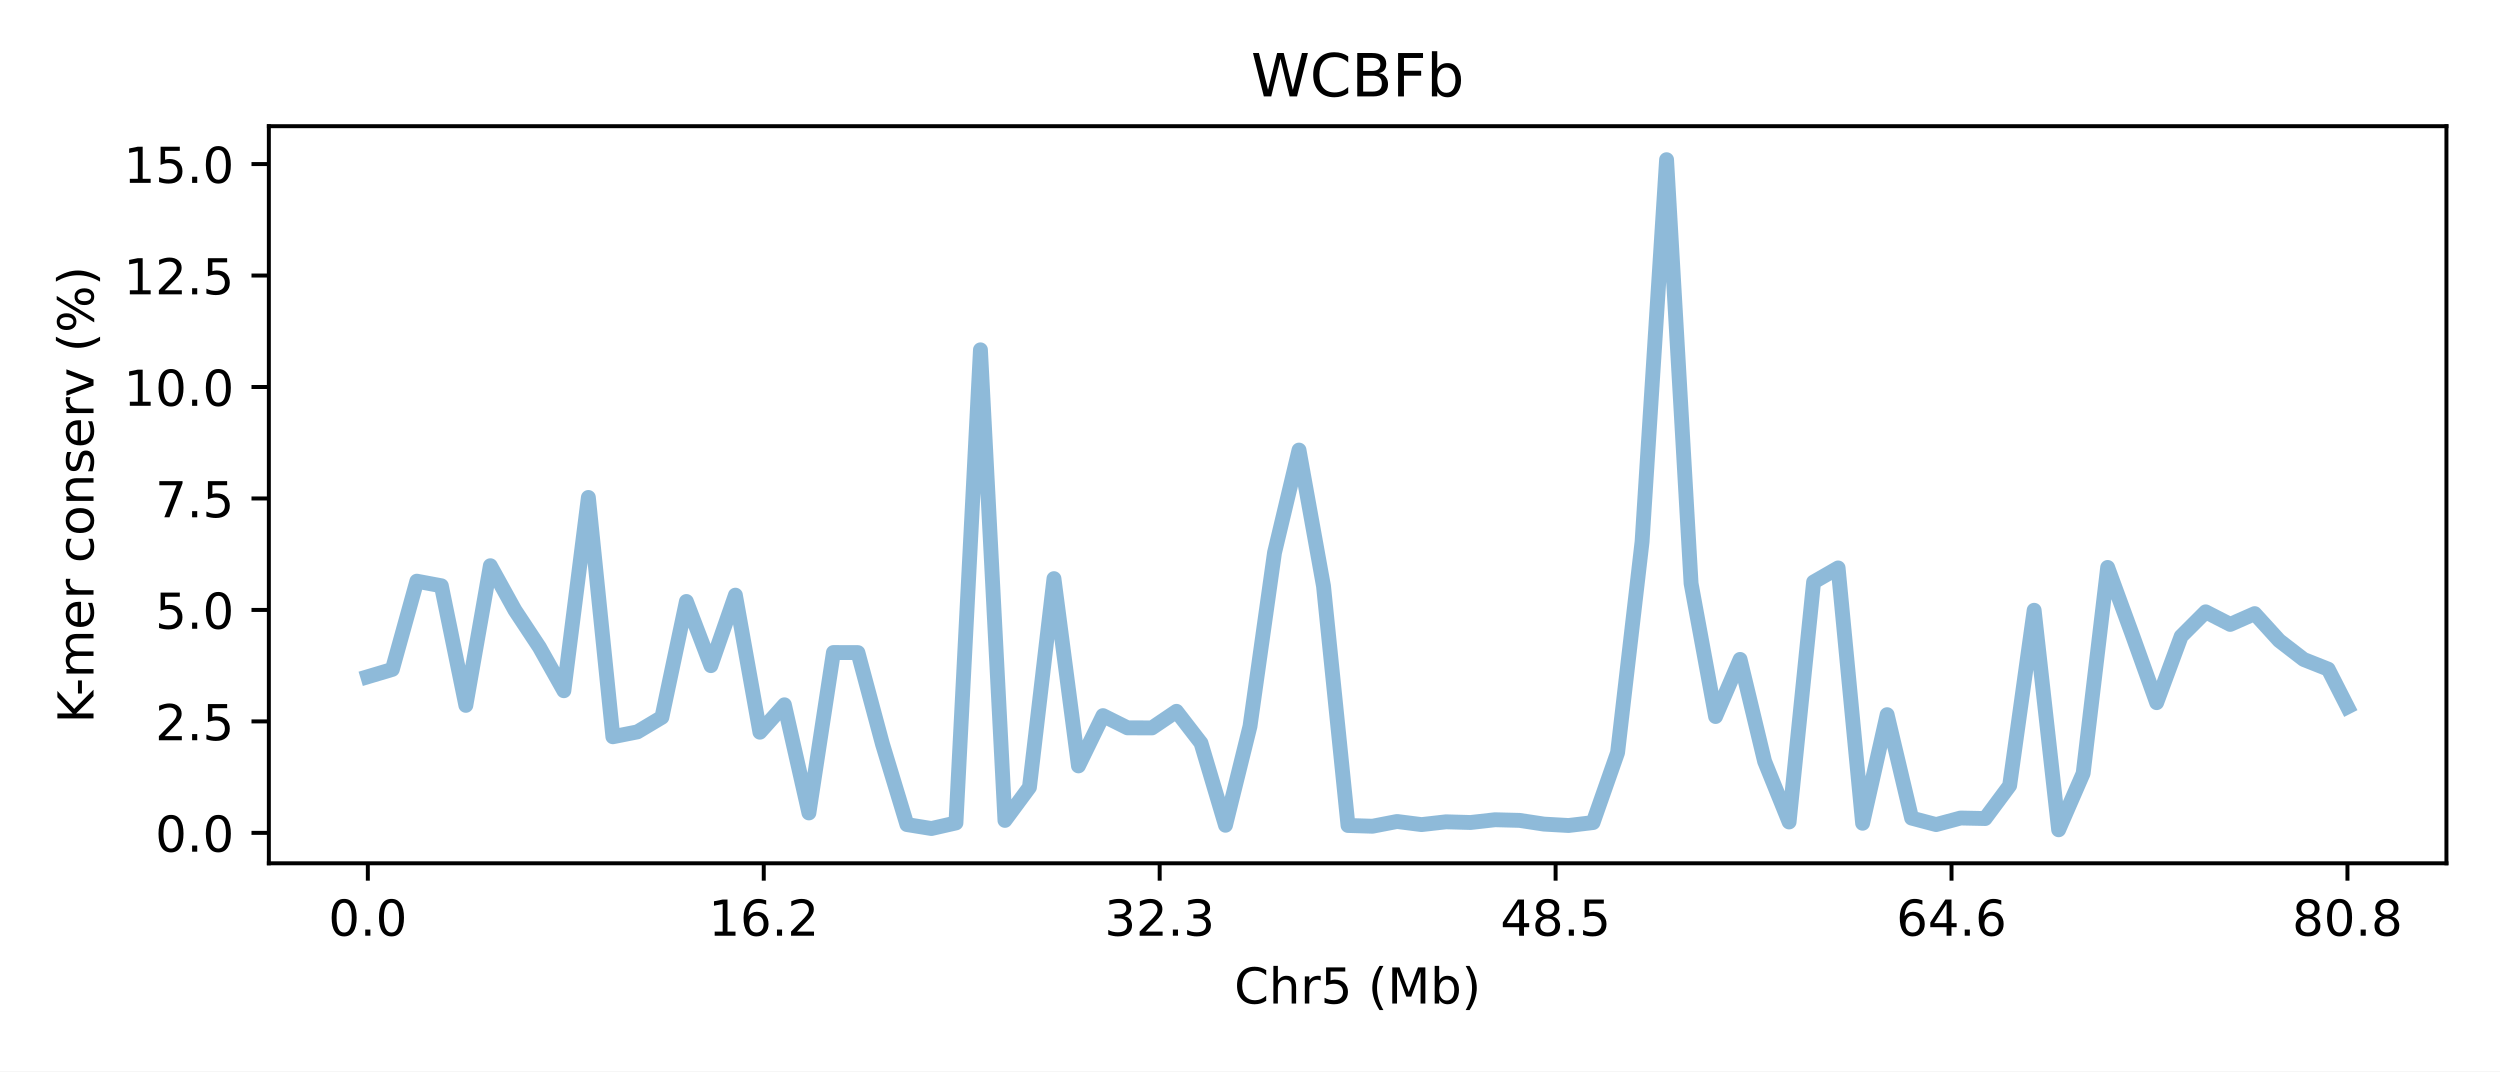
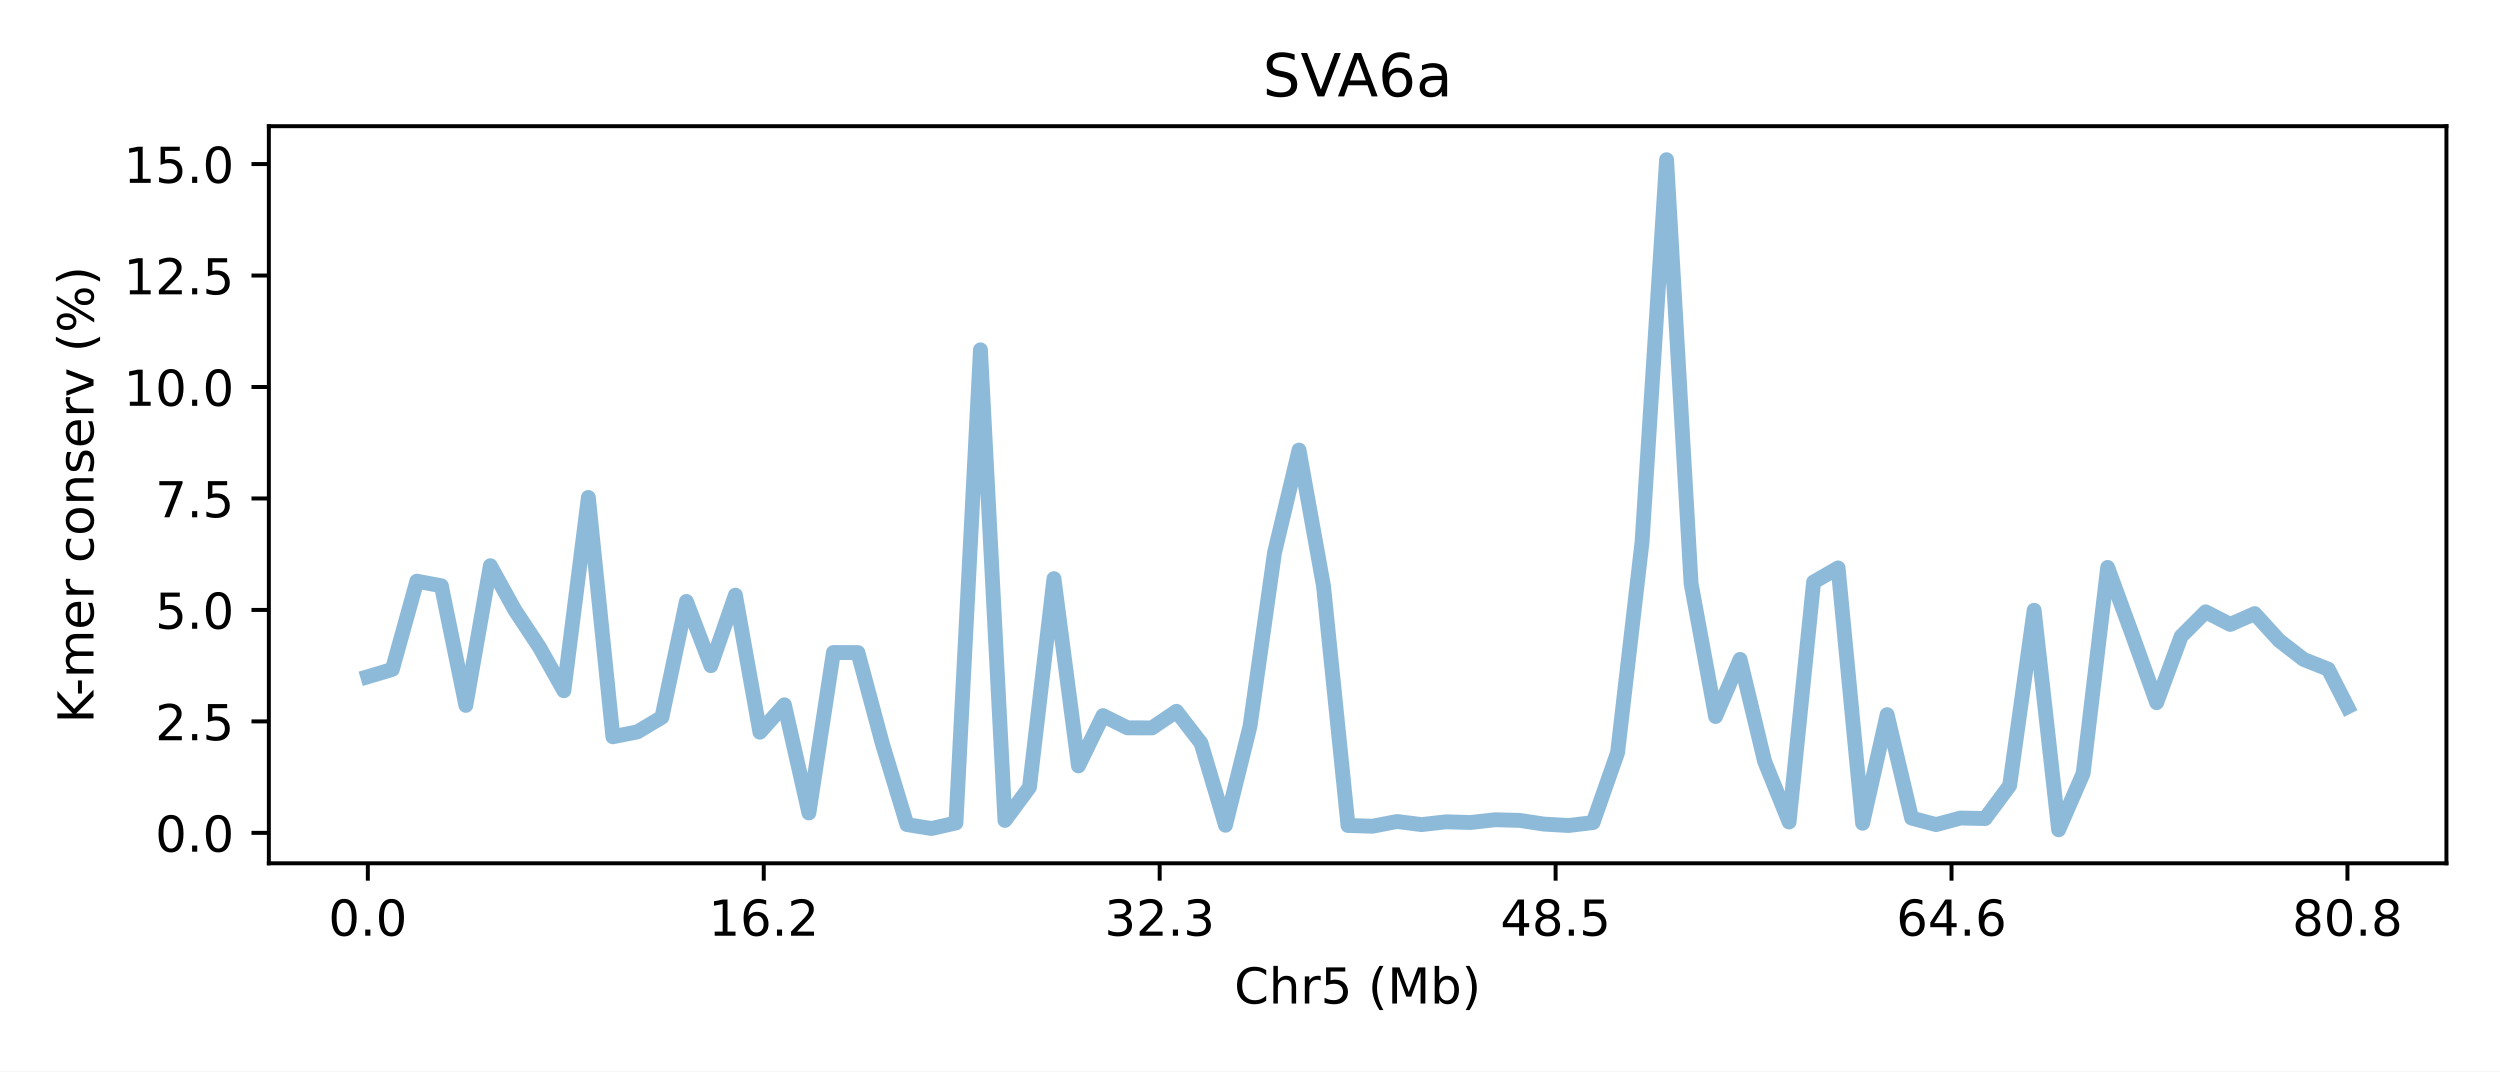
<svg xmlns="http://www.w3.org/2000/svg" xmlns:xlink="http://www.w3.org/1999/xlink" width="504pt" height="216pt" viewBox="0 0 504 216" version="1.1">
  <defs>
    <style type="text/css">*{stroke-linejoin: round; stroke-linecap: butt}</style>
  </defs>
  <g id="figure_1">
    <g id="patch_1">
      <path d="M 0 216  L 504 216  L 504 0  L 0 0  z " style="fill: #ffffff" />
    </g>
    <g id="axes_1">
      <g id="patch_2">
        <path d="M 54.2 174.04  L 493.2 174.04  L 493.2 25.44  L 54.2 25.44  z " style="fill: #ffffff" />
      </g>
      <g id="matplotlib.axis_1">
        <g id="xtick_1">
          <g id="line2d_1">
            <defs>
-               <path id="m82628e9286" d="M 0 0  L 0 3.5  " style="stroke: #000000; stroke-width: 0.8" />
+               <path id="ma948dd62c8" d="M 0 0  L 0 3.5  " style="stroke: #000000; stroke-width: 0.8" />
            </defs>
            <g>
-               <use xlink:href="#m82628e9286" x="74.155" y="174.04" style="stroke: #000000; stroke-width: 0.8" />
+               <use xlink:href="#ma948dd62c8" x="74.155" y="174.04" style="stroke: #000000; stroke-width: 0.8" />
            </g>
          </g>
          <g id="text_1">
            <g transform="translate(66.20298 188.6384) scale(0.1 -0.1)">
              <defs>
                <path id="DejaVuSans-30" d="M 2034 4250  Q 1547 4250 1301 3770  Q 1056 3291 1056 2328  Q 1056 1369 1301 889  Q 1547 409 2034 409  Q 2525 409 2770 889  Q 3016 1369 3016 2328  Q 3016 3291 2770 3770  Q 2525 4250 2034 4250  z M 2034 4750  Q 2819 4750 3233 4129  Q 3647 3509 3647 2328  Q 3647 1150 3233 529  Q 2819 -91 2034 -91  Q 1250 -91 836 529  Q 422 1150 422 2328  Q 422 3509 836 4129  Q 1250 4750 2034 4750  z " transform="scale(0.015625)" />
                <path id="DejaVuSans-2e" d="M 684 794  L 1344 794  L 1344 0  L 684 0  L 684 794  z " transform="scale(0.015625)" />
              </defs>
              <use xlink:href="#DejaVuSans-30" />
              <use xlink:href="#DejaVuSans-2e" x="63.623" />
              <use xlink:href="#DejaVuSans-30" x="95.41" />
            </g>
          </g>
        </g>
        <g id="xtick_2">
          <g id="line2d_2">
            <g>
-               <use xlink:href="#m82628e9286" x="153.973" y="174.04" style="stroke: #000000; stroke-width: 0.8" />
+               <use xlink:href="#ma948dd62c8" x="153.973" y="174.04" style="stroke: #000000; stroke-width: 0.8" />
            </g>
          </g>
          <g id="text_2">
            <g transform="translate(142.8399 188.6384) scale(0.1 -0.1)">
              <defs>
                <path id="DejaVuSans-31" d="M 794 531  L 1825 531  L 1825 4091  L 703 3866  L 703 4441  L 1819 4666  L 2450 4666  L 2450 531  L 3481 531  L 3481 0  L 794 0  L 794 531  z " transform="scale(0.015625)" />
                <path id="DejaVuSans-36" d="M 2113 2584  Q 1688 2584 1439 2293  Q 1191 2003 1191 1497  Q 1191 994 1439 701  Q 1688 409 2113 409  Q 2538 409 2786 701  Q 3034 994 3034 1497  Q 3034 2003 2786 2293  Q 2538 2584 2113 2584  z M 3366 4563  L 3366 3988  Q 3128 4100 2886 4159  Q 2644 4219 2406 4219  Q 1781 4219 1451 3797  Q 1122 3375 1075 2522  Q 1259 2794 1537 2939  Q 1816 3084 2150 3084  Q 2853 3084 3261 2657  Q 3669 2231 3669 1497  Q 3669 778 3244 343  Q 2819 -91 2113 -91  Q 1303 -91 875 529  Q 447 1150 447 2328  Q 447 3434 972 4092  Q 1497 4750 2381 4750  Q 2619 4750 2861 4703  Q 3103 4656 3366 4563  z " transform="scale(0.015625)" />
                <path id="DejaVuSans-32" d="M 1228 531  L 3431 531  L 3431 0  L 469 0  L 469 531  Q 828 903 1448 1529  Q 2069 2156 2228 2338  Q 2531 2678 2651 2914  Q 2772 3150 2772 3378  Q 2772 3750 2511 3984  Q 2250 4219 1831 4219  Q 1534 4219 1204 4116  Q 875 4013 500 3803  L 500 4441  Q 881 4594 1212 4672  Q 1544 4750 1819 4750  Q 2544 4750 2975 4387  Q 3406 4025 3406 3419  Q 3406 3131 3298 2873  Q 3191 2616 2906 2266  Q 2828 2175 2409 1742  Q 1991 1309 1228 531  z " transform="scale(0.015625)" />
              </defs>
              <use xlink:href="#DejaVuSans-31" />
              <use xlink:href="#DejaVuSans-36" x="63.623" />
              <use xlink:href="#DejaVuSans-2e" x="127.246" />
              <use xlink:href="#DejaVuSans-32" x="159.033" />
            </g>
          </g>
        </g>
        <g id="xtick_3">
          <g id="line2d_3">
            <g>
-               <use xlink:href="#m82628e9286" x="233.791" y="174.04" style="stroke: #000000; stroke-width: 0.8" />
+               <use xlink:href="#ma948dd62c8" x="233.791" y="174.04" style="stroke: #000000; stroke-width: 0.8" />
            </g>
          </g>
          <g id="text_3">
            <g transform="translate(222.6581 188.6384) scale(0.1 -0.1)">
              <defs>
                <path id="DejaVuSans-33" d="M 2597 2516  Q 3050 2419 3304 2112  Q 3559 1806 3559 1356  Q 3559 666 3084 287  Q 2609 -91 1734 -91  Q 1441 -91 1130 -33  Q 819 25 488 141  L 488 750  Q 750 597 1062 519  Q 1375 441 1716 441  Q 2309 441 2620 675  Q 2931 909 2931 1356  Q 2931 1769 2642 2001  Q 2353 2234 1838 2234  L 1294 2234  L 1294 2753  L 1863 2753  Q 2328 2753 2575 2939  Q 2822 3125 2822 3475  Q 2822 3834 2567 4026  Q 2313 4219 1838 4219  Q 1578 4219 1281 4162  Q 984 4106 628 3988  L 628 4550  Q 988 4650 1302 4700  Q 1616 4750 1894 4750  Q 2613 4750 3031 4423  Q 3450 4097 3450 3541  Q 3450 3153 3228 2886  Q 3006 2619 2597 2516  z " transform="scale(0.015625)" />
              </defs>
              <use xlink:href="#DejaVuSans-33" />
              <use xlink:href="#DejaVuSans-32" x="63.623" />
              <use xlink:href="#DejaVuSans-2e" x="127.246" />
              <use xlink:href="#DejaVuSans-33" x="159.033" />
            </g>
          </g>
        </g>
        <g id="xtick_4">
          <g id="line2d_4">
            <g>
-               <use xlink:href="#m82628e9286" x="313.609" y="174.04" style="stroke: #000000; stroke-width: 0.8" />
+               <use xlink:href="#ma948dd62c8" x="313.609" y="174.04" style="stroke: #000000; stroke-width: 0.8" />
            </g>
          </g>
          <g id="text_4">
            <g transform="translate(302.4763 188.6384) scale(0.1 -0.1)">
              <defs>
                <path id="DejaVuSans-34" d="M 2419 4116  L 825 1625  L 2419 1625  L 2419 4116  z M 2253 4666  L 3047 4666  L 3047 1625  L 3713 1625  L 3713 1100  L 3047 1100  L 3047 0  L 2419 0  L 2419 1100  L 313 1100  L 313 1709  L 2253 4666  z " transform="scale(0.015625)" />
                <path id="DejaVuSans-38" d="M 2034 2216  Q 1584 2216 1326 1975  Q 1069 1734 1069 1313  Q 1069 891 1326 650  Q 1584 409 2034 409  Q 2484 409 2743 651  Q 3003 894 3003 1313  Q 3003 1734 2745 1975  Q 2488 2216 2034 2216  z M 1403 2484  Q 997 2584 770 2862  Q 544 3141 544 3541  Q 544 4100 942 4425  Q 1341 4750 2034 4750  Q 2731 4750 3128 4425  Q 3525 4100 3525 3541  Q 3525 3141 3298 2862  Q 3072 2584 2669 2484  Q 3125 2378 3379 2068  Q 3634 1759 3634 1313  Q 3634 634 3220 271  Q 2806 -91 2034 -91  Q 1263 -91 848 271  Q 434 634 434 1313  Q 434 1759 690 2068  Q 947 2378 1403 2484  z M 1172 3481  Q 1172 3119 1398 2916  Q 1625 2713 2034 2713  Q 2441 2713 2670 2916  Q 2900 3119 2900 3481  Q 2900 3844 2670 4047  Q 2441 4250 2034 4250  Q 1625 4250 1398 4047  Q 1172 3844 1172 3481  z " transform="scale(0.015625)" />
                <path id="DejaVuSans-35" d="M 691 4666  L 3169 4666  L 3169 4134  L 1269 4134  L 1269 2991  Q 1406 3038 1543 3061  Q 1681 3084 1819 3084  Q 2600 3084 3056 2656  Q 3513 2228 3513 1497  Q 3513 744 3044 326  Q 2575 -91 1722 -91  Q 1428 -91 1123 -41  Q 819 9 494 109  L 494 744  Q 775 591 1075 516  Q 1375 441 1709 441  Q 2250 441 2565 725  Q 2881 1009 2881 1497  Q 2881 1984 2565 2268  Q 2250 2553 1709 2553  Q 1456 2553 1204 2497  Q 953 2441 691 2322  L 691 4666  z " transform="scale(0.015625)" />
              </defs>
              <use xlink:href="#DejaVuSans-34" />
              <use xlink:href="#DejaVuSans-38" x="63.623" />
              <use xlink:href="#DejaVuSans-2e" x="127.246" />
              <use xlink:href="#DejaVuSans-35" x="159.033" />
            </g>
          </g>
        </g>
        <g id="xtick_5">
          <g id="line2d_5">
            <g>
-               <use xlink:href="#m82628e9286" x="393.427" y="174.04" style="stroke: #000000; stroke-width: 0.8" />
+               <use xlink:href="#ma948dd62c8" x="393.427" y="174.04" style="stroke: #000000; stroke-width: 0.8" />
            </g>
          </g>
          <g id="text_5">
            <g transform="translate(382.2945 188.6384) scale(0.1 -0.1)">
              <use xlink:href="#DejaVuSans-36" />
              <use xlink:href="#DejaVuSans-34" x="63.623" />
              <use xlink:href="#DejaVuSans-2e" x="127.246" />
              <use xlink:href="#DejaVuSans-36" x="159.033" />
            </g>
          </g>
        </g>
        <g id="xtick_6">
          <g id="line2d_6">
            <g>
-               <use xlink:href="#m82628e9286" x="473.245" y="174.04" style="stroke: #000000; stroke-width: 0.8" />
+               <use xlink:href="#ma948dd62c8" x="473.245" y="174.04" style="stroke: #000000; stroke-width: 0.8" />
            </g>
          </g>
          <g id="text_6">
            <g transform="translate(462.1126 188.6384) scale(0.1 -0.1)">
              <use xlink:href="#DejaVuSans-38" />
              <use xlink:href="#DejaVuSans-30" x="63.623" />
              <use xlink:href="#DejaVuSans-2e" x="127.246" />
              <use xlink:href="#DejaVuSans-38" x="159.033" />
            </g>
          </g>
        </g>
        <g id="text_7">
          <g transform="translate(248.8242 202.3166) scale(0.1 -0.1)">
            <defs>
              <path id="DejaVuSans-43" d="M 4122 4306  L 4122 3641  Q 3803 3938 3442 4084  Q 3081 4231 2675 4231  Q 1875 4231 1450 3742  Q 1025 3253 1025 2328  Q 1025 1406 1450 917  Q 1875 428 2675 428  Q 3081 428 3442 575  Q 3803 722 4122 1019  L 4122 359  Q 3791 134 3420 21  Q 3050 -91 2638 -91  Q 1578 -91 968 557  Q 359 1206 359 2328  Q 359 3453 968 4101  Q 1578 4750 2638 4750  Q 3056 4750 3426 4639  Q 3797 4528 4122 4306  z " transform="scale(0.015625)" />
              <path id="DejaVuSans-68" d="M 3513 2113  L 3513 0  L 2938 0  L 2938 2094  Q 2938 2591 2744 2837  Q 2550 3084 2163 3084  Q 1697 3084 1428 2787  Q 1159 2491 1159 1978  L 1159 0  L 581 0  L 581 4863  L 1159 4863  L 1159 2956  Q 1366 3272 1645 3428  Q 1925 3584 2291 3584  Q 2894 3584 3203 3211  Q 3513 2838 3513 2113  z " transform="scale(0.015625)" />
              <path id="DejaVuSans-72" d="M 2631 2963  Q 2534 3019 2420 3045  Q 2306 3072 2169 3072  Q 1681 3072 1420 2755  Q 1159 2438 1159 1844  L 1159 0  L 581 0  L 581 3500  L 1159 3500  L 1159 2956  Q 1341 3275 1631 3429  Q 1922 3584 2338 3584  Q 2397 3584 2469 3576  Q 2541 3569 2628 3553  L 2631 2963  z " transform="scale(0.015625)" />
              <path id="DejaVuSans-20" transform="scale(0.015625)" />
              <path id="DejaVuSans-28" d="M 1984 4856  Q 1566 4138 1362 3434  Q 1159 2731 1159 2009  Q 1159 1288 1364 580  Q 1569 -128 1984 -844  L 1484 -844  Q 1016 -109 783 600  Q 550 1309 550 2009  Q 550 2706 781 3412  Q 1013 4119 1484 4856  L 1984 4856  z " transform="scale(0.015625)" />
              <path id="DejaVuSans-4d" d="M 628 4666  L 1569 4666  L 2759 1491  L 3956 4666  L 4897 4666  L 4897 0  L 4281 0  L 4281 4097  L 3078 897  L 2444 897  L 1241 4097  L 1241 0  L 628 0  L 628 4666  z " transform="scale(0.015625)" />
              <path id="DejaVuSans-62" d="M 3116 1747  Q 3116 2381 2855 2742  Q 2594 3103 2138 3103  Q 1681 3103 1420 2742  Q 1159 2381 1159 1747  Q 1159 1113 1420 752  Q 1681 391 2138 391  Q 2594 391 2855 752  Q 3116 1113 3116 1747  z M 1159 2969  Q 1341 3281 1617 3432  Q 1894 3584 2278 3584  Q 2916 3584 3314 3078  Q 3713 2572 3713 1747  Q 3713 922 3314 415  Q 2916 -91 2278 -91  Q 1894 -91 1617 61  Q 1341 213 1159 525  L 1159 0  L 581 0  L 581 4863  L 1159 4863  L 1159 2969  z " transform="scale(0.015625)" />
              <path id="DejaVuSans-29" d="M 513 4856  L 1013 4856  Q 1481 4119 1714 3412  Q 1947 2706 1947 2009  Q 1947 1309 1714 600  Q 1481 -109 1013 -844  L 513 -844  Q 928 -128 1133 580  Q 1338 1288 1338 2009  Q 1338 2731 1133 3434  Q 928 4138 513 4856  z " transform="scale(0.015625)" />
            </defs>
            <use xlink:href="#DejaVuSans-43" />
            <use xlink:href="#DejaVuSans-68" x="69.824" />
            <use xlink:href="#DejaVuSans-72" x="133.203" />
            <use xlink:href="#DejaVuSans-35" x="174.316" />
            <use xlink:href="#DejaVuSans-20" x="237.939" />
            <use xlink:href="#DejaVuSans-28" x="269.727" />
            <use xlink:href="#DejaVuSans-4d" x="308.74" />
            <use xlink:href="#DejaVuSans-62" x="395.02" />
            <use xlink:href="#DejaVuSans-29" x="458.496" />
          </g>
        </g>
      </g>
      <g id="matplotlib.axis_2">
        <g id="ytick_1">
          <g id="line2d_7">
            <defs>
-               <path id="m55cb3bed35" d="M 0 0  L -3.5 0  " style="stroke: #000000; stroke-width: 0.8" />
+               <path id="me54a67803b" d="M 0 0  L -3.5 0  " style="stroke: #000000; stroke-width: 0.8" />
            </defs>
            <g>
-               <use xlink:href="#m55cb3bed35" x="54.2" y="167.904" style="stroke: #000000; stroke-width: 0.8" />
+               <use xlink:href="#me54a67803b" x="54.2" y="167.904" style="stroke: #000000; stroke-width: 0.8" />
            </g>
          </g>
          <g id="text_8">
            <g transform="translate(31.29688 171.7028) scale(0.1 -0.1)">
              <use xlink:href="#DejaVuSans-30" />
              <use xlink:href="#DejaVuSans-2e" x="63.623" />
              <use xlink:href="#DejaVuSans-30" x="95.41" />
            </g>
          </g>
        </g>
        <g id="ytick_2">
          <g id="line2d_8">
            <g>
-               <use xlink:href="#m55cb3bed35" x="54.2" y="145.432" style="stroke: #000000; stroke-width: 0.8" />
+               <use xlink:href="#me54a67803b" x="54.2" y="145.432" style="stroke: #000000; stroke-width: 0.8" />
            </g>
          </g>
          <g id="text_9">
            <g transform="translate(31.29688 149.231) scale(0.1 -0.1)">
              <use xlink:href="#DejaVuSans-32" />
              <use xlink:href="#DejaVuSans-2e" x="63.623" />
              <use xlink:href="#DejaVuSans-35" x="95.41" />
            </g>
          </g>
        </g>
        <g id="ytick_3">
          <g id="line2d_9">
            <g>
-               <use xlink:href="#m55cb3bed35" x="54.2" y="122.96" style="stroke: #000000; stroke-width: 0.8" />
+               <use xlink:href="#me54a67803b" x="54.2" y="122.96" style="stroke: #000000; stroke-width: 0.8" />
            </g>
          </g>
          <g id="text_10">
            <g transform="translate(31.29688 126.7591) scale(0.1 -0.1)">
              <use xlink:href="#DejaVuSans-35" />
              <use xlink:href="#DejaVuSans-2e" x="63.623" />
              <use xlink:href="#DejaVuSans-30" x="95.41" />
            </g>
          </g>
        </g>
        <g id="ytick_4">
          <g id="line2d_10">
            <g>
-               <use xlink:href="#m55cb3bed35" x="54.2" y="100.488" style="stroke: #000000; stroke-width: 0.8" />
+               <use xlink:href="#me54a67803b" x="54.2" y="100.488" style="stroke: #000000; stroke-width: 0.8" />
            </g>
          </g>
          <g id="text_11">
            <g transform="translate(31.29688 104.2873) scale(0.1 -0.1)">
              <defs>
                <path id="DejaVuSans-37" d="M 525 4666  L 3525 4666  L 3525 4397  L 1831 0  L 1172 0  L 2766 4134  L 525 4134  L 525 4666  z " transform="scale(0.015625)" />
              </defs>
              <use xlink:href="#DejaVuSans-37" />
              <use xlink:href="#DejaVuSans-2e" x="63.623" />
              <use xlink:href="#DejaVuSans-35" x="95.41" />
            </g>
          </g>
        </g>
        <g id="ytick_5">
          <g id="line2d_11">
            <g>
-               <use xlink:href="#m55cb3bed35" x="54.2" y="78.016" style="stroke: #000000; stroke-width: 0.8" />
+               <use xlink:href="#me54a67803b" x="54.2" y="78.016" style="stroke: #000000; stroke-width: 0.8" />
            </g>
          </g>
          <g id="text_12">
            <g transform="translate(24.93437 81.81547) scale(0.1 -0.1)">
              <use xlink:href="#DejaVuSans-31" />
              <use xlink:href="#DejaVuSans-30" x="63.623" />
              <use xlink:href="#DejaVuSans-2e" x="127.246" />
              <use xlink:href="#DejaVuSans-30" x="159.033" />
            </g>
          </g>
        </g>
        <g id="ytick_6">
          <g id="line2d_12">
            <g>
-               <use xlink:href="#m55cb3bed35" x="54.2" y="55.544" style="stroke: #000000; stroke-width: 0.8" />
+               <use xlink:href="#me54a67803b" x="54.2" y="55.544" style="stroke: #000000; stroke-width: 0.8" />
            </g>
          </g>
          <g id="text_13">
            <g transform="translate(24.93437 59.34363) scale(0.1 -0.1)">
              <use xlink:href="#DejaVuSans-31" />
              <use xlink:href="#DejaVuSans-32" x="63.623" />
              <use xlink:href="#DejaVuSans-2e" x="127.246" />
              <use xlink:href="#DejaVuSans-35" x="159.033" />
            </g>
          </g>
        </g>
        <g id="ytick_7">
          <g id="line2d_13">
            <g>
-               <use xlink:href="#m55cb3bed35" x="54.2" y="33.073" style="stroke: #000000; stroke-width: 0.8" />
+               <use xlink:href="#me54a67803b" x="54.2" y="33.073" style="stroke: #000000; stroke-width: 0.8" />
            </g>
          </g>
          <g id="text_14">
            <g transform="translate(24.93437 36.8718) scale(0.1 -0.1)">
              <use xlink:href="#DejaVuSans-31" />
              <use xlink:href="#DejaVuSans-35" x="63.623" />
              <use xlink:href="#DejaVuSans-2e" x="127.246" />
              <use xlink:href="#DejaVuSans-30" x="159.033" />
            </g>
          </g>
        </g>
        <g id="text_15">
          <g transform="translate(18.85469 145.8041) rotate(-90) scale(0.1 -0.1)">
            <defs>
              <path id="DejaVuSans-4b" d="M 628 4666  L 1259 4666  L 1259 2694  L 3353 4666  L 4166 4666  L 1850 2491  L 4331 0  L 3500 0  L 1259 2247  L 1259 0  L 628 0  L 628 4666  z " transform="scale(0.015625)" />
              <path id="DejaVuSans-2d" d="M 313 2009  L 1997 2009  L 1997 1497  L 313 1497  L 313 2009  z " transform="scale(0.015625)" />
              <path id="DejaVuSans-6d" d="M 3328 2828  Q 3544 3216 3844 3400  Q 4144 3584 4550 3584  Q 5097 3584 5394 3201  Q 5691 2819 5691 2113  L 5691 0  L 5113 0  L 5113 2094  Q 5113 2597 4934 2840  Q 4756 3084 4391 3084  Q 3944 3084 3684 2787  Q 3425 2491 3425 1978  L 3425 0  L 2847 0  L 2847 2094  Q 2847 2600 2669 2842  Q 2491 3084 2119 3084  Q 1678 3084 1418 2786  Q 1159 2488 1159 1978  L 1159 0  L 581 0  L 581 3500  L 1159 3500  L 1159 2956  Q 1356 3278 1631 3431  Q 1906 3584 2284 3584  Q 2666 3584 2933 3390  Q 3200 3197 3328 2828  z " transform="scale(0.015625)" />
              <path id="DejaVuSans-65" d="M 3597 1894  L 3597 1613  L 953 1613  Q 991 1019 1311 708  Q 1631 397 2203 397  Q 2534 397 2845 478  Q 3156 559 3463 722  L 3463 178  Q 3153 47 2828 -22  Q 2503 -91 2169 -91  Q 1331 -91 842 396  Q 353 884 353 1716  Q 353 2575 817 3079  Q 1281 3584 2069 3584  Q 2775 3584 3186 3129  Q 3597 2675 3597 1894  z M 3022 2063  Q 3016 2534 2758 2815  Q 2500 3097 2075 3097  Q 1594 3097 1305 2825  Q 1016 2553 972 2059  L 3022 2063  z " transform="scale(0.015625)" />
              <path id="DejaVuSans-63" d="M 3122 3366  L 3122 2828  Q 2878 2963 2633 3030  Q 2388 3097 2138 3097  Q 1578 3097 1268 2742  Q 959 2388 959 1747  Q 959 1106 1268 751  Q 1578 397 2138 397  Q 2388 397 2633 464  Q 2878 531 3122 666  L 3122 134  Q 2881 22 2623 -34  Q 2366 -91 2075 -91  Q 1284 -91 818 406  Q 353 903 353 1747  Q 353 2603 823 3093  Q 1294 3584 2113 3584  Q 2378 3584 2631 3529  Q 2884 3475 3122 3366  z " transform="scale(0.015625)" />
              <path id="DejaVuSans-6f" d="M 1959 3097  Q 1497 3097 1228 2736  Q 959 2375 959 1747  Q 959 1119 1226 758  Q 1494 397 1959 397  Q 2419 397 2687 759  Q 2956 1122 2956 1747  Q 2956 2369 2687 2733  Q 2419 3097 1959 3097  z M 1959 3584  Q 2709 3584 3137 3096  Q 3566 2609 3566 1747  Q 3566 888 3137 398  Q 2709 -91 1959 -91  Q 1206 -91 779 398  Q 353 888 353 1747  Q 353 2609 779 3096  Q 1206 3584 1959 3584  z " transform="scale(0.015625)" />
              <path id="DejaVuSans-6e" d="M 3513 2113  L 3513 0  L 2938 0  L 2938 2094  Q 2938 2591 2744 2837  Q 2550 3084 2163 3084  Q 1697 3084 1428 2787  Q 1159 2491 1159 1978  L 1159 0  L 581 0  L 581 3500  L 1159 3500  L 1159 2956  Q 1366 3272 1645 3428  Q 1925 3584 2291 3584  Q 2894 3584 3203 3211  Q 3513 2838 3513 2113  z " transform="scale(0.015625)" />
              <path id="DejaVuSans-73" d="M 2834 3397  L 2834 2853  Q 2591 2978 2328 3040  Q 2066 3103 1784 3103  Q 1356 3103 1142 2972  Q 928 2841 928 2578  Q 928 2378 1081 2264  Q 1234 2150 1697 2047  L 1894 2003  Q 2506 1872 2764 1633  Q 3022 1394 3022 966  Q 3022 478 2636 193  Q 2250 -91 1575 -91  Q 1294 -91 989 -36  Q 684 19 347 128  L 347 722  Q 666 556 975 473  Q 1284 391 1588 391  Q 1994 391 2212 530  Q 2431 669 2431 922  Q 2431 1156 2273 1281  Q 2116 1406 1581 1522  L 1381 1569  Q 847 1681 609 1914  Q 372 2147 372 2553  Q 372 3047 722 3315  Q 1072 3584 1716 3584  Q 2034 3584 2315 3537  Q 2597 3491 2834 3397  z " transform="scale(0.015625)" />
              <path id="DejaVuSans-76" d="M 191 3500  L 800 3500  L 1894 563  L 2988 3500  L 3597 3500  L 2284 0  L 1503 0  L 191 3500  z " transform="scale(0.015625)" />
              <path id="DejaVuSans-25" d="M 4653 2053  Q 4381 2053 4226 1822  Q 4072 1591 4072 1178  Q 4072 772 4226 539  Q 4381 306 4653 306  Q 4919 306 5073 539  Q 5228 772 5228 1178  Q 5228 1588 5073 1820  Q 4919 2053 4653 2053  z M 4653 2450  Q 5147 2450 5437 2106  Q 5728 1763 5728 1178  Q 5728 594 5436 251  Q 5144 -91 4653 -91  Q 4153 -91 3862 251  Q 3572 594 3572 1178  Q 3572 1766 3864 2108  Q 4156 2450 4653 2450  z M 1428 4353  Q 1159 4353 1004 4120  Q 850 3888 850 3481  Q 850 3069 1003 2837  Q 1156 2606 1428 2606  Q 1700 2606 1854 2837  Q 2009 3069 2009 3481  Q 2009 3884 1853 4118  Q 1697 4353 1428 4353  z M 4250 4750  L 4750 4750  L 1831 -91  L 1331 -91  L 4250 4750  z M 1428 4750  Q 1922 4750 2215 4408  Q 2509 4066 2509 3481  Q 2509 2891 2217 2550  Q 1925 2209 1428 2209  Q 931 2209 642 2551  Q 353 2894 353 3481  Q 353 4063 643 4406  Q 934 4750 1428 4750  z " transform="scale(0.015625)" />
            </defs>
            <use xlink:href="#DejaVuSans-4b" />
            <use xlink:href="#DejaVuSans-2d" x="55.076" />
            <use xlink:href="#DejaVuSans-6d" x="91.16" />
            <use xlink:href="#DejaVuSans-65" x="188.572" />
            <use xlink:href="#DejaVuSans-72" x="250.096" />
            <use xlink:href="#DejaVuSans-20" x="291.209" />
            <use xlink:href="#DejaVuSans-63" x="322.996" />
            <use xlink:href="#DejaVuSans-6f" x="377.977" />
            <use xlink:href="#DejaVuSans-6e" x="439.158" />
            <use xlink:href="#DejaVuSans-73" x="502.537" />
            <use xlink:href="#DejaVuSans-65" x="554.637" />
            <use xlink:href="#DejaVuSans-72" x="616.16" />
            <use xlink:href="#DejaVuSans-76" x="657.273" />
            <use xlink:href="#DejaVuSans-20" x="716.453" />
            <use xlink:href="#DejaVuSans-28" x="748.24" />
            <use xlink:href="#DejaVuSans-25" x="787.254" />
            <use xlink:href="#DejaVuSans-29" x="882.273" />
          </g>
        </g>
      </g>
      <g id="line2d_14">
-         <path d="M 74.155 136.426  L 79.095 134.949  L 84.035 117.166  L 88.975 118.091  L 93.915 142.2  L 98.855 114.049  L 103.795 122.992  L 108.735 130.463  L 113.675 139.252  L 118.616 100.287  L 123.556 148.529  L 128.496 147.549  L 133.436 144.602  L 138.376 121.259  L 143.316 134.193  L 148.256 119.983  L 153.196 147.611  L 158.137 142.087  L 163.077 163.887  L 168.017 131.549  L 172.957 131.565  L 177.897 149.968  L 182.837 166.232  L 187.777 167.03  L 192.717 165.905  L 197.658 70.527  L 202.598 165.392  L 207.538 158.713  L 212.478 116.655  L 217.418 154.404  L 222.358 144.269  L 227.298 146.731  L 232.238 146.744  L 237.178 143.402  L 242.119 149.799  L 247.059 166.371  L 251.999 146.419  L 256.939 111.435  L 261.879 90.735  L 266.819 118.157  L 271.759 166.415  L 276.699 166.568  L 281.64 165.611  L 286.58 166.239  L 291.52 165.677  L 296.46 165.816  L 301.4 165.26  L 306.34 165.389  L 311.28 166.14  L 316.22 166.422  L 321.16 165.828  L 326.101 151.739  L 331.041 109.22  L 335.981 32.195  L 340.921 117.622  L 345.861 144.449  L 350.801 132.937  L 355.741 153.488  L 360.681 165.708  L 365.622 117.338  L 370.562 114.497  L 375.502 165.967  L 380.442 144.078  L 385.382 164.928  L 390.322 166.236  L 395.262 164.91  L 400.202 165.018  L 405.142 158.37  L 410.083 123.031  L 415.023 167.285  L 419.963 155.918  L 424.903 114.398  L 429.843 127.884  L 434.783 141.656  L 439.723 128.288  L 444.663 123.346  L 449.604 125.88  L 454.544 123.706  L 459.484 129.136  L 464.424 132.943  L 469.364 134.904  L 473.245 142.509  " clip-path="url(#p12f56298fb)" style="fill: none; stroke: #1f77b4; stroke-opacity: 0.5; stroke-width: 3; stroke-linecap: square" />
+         <path d="M 74.155 136.426  L 79.095 134.949  L 84.035 117.166  L 88.975 118.091  L 93.915 142.2  L 98.855 114.049  L 103.795 122.992  L 108.735 130.463  L 113.675 139.252  L 118.616 100.287  L 123.556 148.529  L 128.496 147.549  L 133.436 144.602  L 138.376 121.259  L 143.316 134.193  L 148.256 119.983  L 153.196 147.611  L 158.137 142.087  L 163.077 163.887  L 168.017 131.549  L 172.957 131.565  L 177.897 149.968  L 182.837 166.232  L 187.777 167.03  L 192.717 165.905  L 197.658 70.527  L 202.598 165.392  L 207.538 158.713  L 212.478 116.655  L 217.418 154.404  L 222.358 144.269  L 227.298 146.731  L 232.238 146.744  L 237.178 143.402  L 242.119 149.799  L 247.059 166.371  L 251.999 146.419  L 256.939 111.435  L 261.879 90.735  L 266.819 118.157  L 271.759 166.415  L 276.699 166.568  L 281.64 165.611  L 286.58 166.239  L 291.52 165.677  L 296.46 165.816  L 301.4 165.26  L 306.34 165.389  L 311.28 166.14  L 316.22 166.422  L 321.16 165.828  L 326.101 151.739  L 331.041 109.22  L 335.981 32.195  L 340.921 117.622  L 345.861 144.449  L 350.801 132.937  L 355.741 153.488  L 360.681 165.708  L 365.622 117.338  L 370.562 114.497  L 375.502 165.967  L 380.442 144.078  L 385.382 164.928  L 390.322 166.236  L 395.262 164.91  L 400.202 165.018  L 405.142 158.37  L 410.083 123.031  L 415.023 167.285  L 419.963 155.918  L 424.903 114.398  L 429.843 127.884  L 434.783 141.656  L 439.723 128.288  L 444.663 123.346  L 449.604 125.88  L 454.544 123.706  L 459.484 129.136  L 464.424 132.943  L 469.364 134.904  L 473.245 142.509  " clip-path="url(#p14168a2318)" style="fill: none; stroke: #1f77b4; stroke-opacity: 0.5; stroke-width: 3; stroke-linecap: square" />
      </g>
      <g id="patch_3">
        <path d="M 54.2 174.04  L 54.2 25.44  " style="fill: none; stroke: #000000; stroke-width: 0.8; stroke-linejoin: miter; stroke-linecap: square" />
      </g>
      <g id="patch_4">
        <path d="M 493.2 174.04  L 493.2 25.44  " style="fill: none; stroke: #000000; stroke-width: 0.8; stroke-linejoin: miter; stroke-linecap: square" />
      </g>
      <g id="patch_5">
        <path d="M 54.2 174.04  L 493.2 174.04  " style="fill: none; stroke: #000000; stroke-width: 0.8; stroke-linejoin: miter; stroke-linecap: square" />
      </g>
      <g id="patch_6">
        <path d="M 54.2 25.44  L 493.2 25.44  " style="fill: none; stroke: #000000; stroke-width: 0.8; stroke-linejoin: miter; stroke-linecap: square" />
      </g>
      <g id="text_16">
-         <g transform="translate(252.2012 19.44) scale(0.12 -0.12)">
+         <g transform="translate(254.5703 19.44) scale(0.12 -0.12)">
          <defs>
-             <path id="DejaVuSans-57" d="M 213 4666  L 850 4666  L 1831 722  L 2809 4666  L 3519 4666  L 4500 722  L 5478 4666  L 6119 4666  L 4947 0  L 4153 0  L 3169 4050  L 2175 0  L 1381 0  L 213 4666  z " transform="scale(0.015625)" />
-             <path id="DejaVuSans-42" d="M 1259 2228  L 1259 519  L 2272 519  Q 2781 519 3026 730  Q 3272 941 3272 1375  Q 3272 1813 3026 2020  Q 2781 2228 2272 2228  L 1259 2228  z M 1259 4147  L 1259 2741  L 2194 2741  Q 2656 2741 2882 2914  Q 3109 3088 3109 3444  Q 3109 3797 2882 3972  Q 2656 4147 2194 4147  L 1259 4147  z M 628 4666  L 2241 4666  Q 2963 4666 3353 4366  Q 3744 4066 3744 3513  Q 3744 3084 3544 2831  Q 3344 2578 2956 2516  Q 3422 2416 3680 2098  Q 3938 1781 3938 1306  Q 3938 681 3513 340  Q 3088 0 2303 0  L 628 0  L 628 4666  z " transform="scale(0.015625)" />
-             <path id="DejaVuSans-46" d="M 628 4666  L 3309 4666  L 3309 4134  L 1259 4134  L 1259 2759  L 3109 2759  L 3109 2228  L 1259 2228  L 1259 0  L 628 0  L 628 4666  z " transform="scale(0.015625)" />
+             <path id="DejaVuSans-53" d="M 3425 4513  L 3425 3897  Q 3066 4069 2747 4153  Q 2428 4238 2131 4238  Q 1616 4238 1336 4038  Q 1056 3838 1056 3469  Q 1056 3159 1242 3001  Q 1428 2844 1947 2747  L 2328 2669  Q 3034 2534 3370 2195  Q 3706 1856 3706 1288  Q 3706 609 3251 259  Q 2797 -91 1919 -91  Q 1588 -91 1214 -16  Q 841 59 441 206  L 441 856  Q 825 641 1194 531  Q 1563 422 1919 422  Q 2459 422 2753 634  Q 3047 847 3047 1241  Q 3047 1584 2836 1778  Q 2625 1972 2144 2069  L 1759 2144  Q 1053 2284 737 2584  Q 422 2884 422 3419  Q 422 4038 858 4394  Q 1294 4750 2059 4750  Q 2388 4750 2728 4690  Q 3069 4631 3425 4513  z " transform="scale(0.015625)" />
+             <path id="DejaVuSans-56" d="M 1831 0  L 50 4666  L 709 4666  L 2188 738  L 3669 4666  L 4325 4666  L 2547 0  L 1831 0  z " transform="scale(0.015625)" />
+             <path id="DejaVuSans-41" d="M 2188 4044  L 1331 1722  L 3047 1722  L 2188 4044  z M 1831 4666  L 2547 4666  L 4325 0  L 3669 0  L 3244 1197  L 1141 1197  L 716 0  L 50 0  L 1831 4666  z " transform="scale(0.015625)" />
+             <path id="DejaVuSans-61" d="M 2194 1759  Q 1497 1759 1228 1600  Q 959 1441 959 1056  Q 959 750 1161 570  Q 1363 391 1709 391  Q 2188 391 2477 730  Q 2766 1069 2766 1631  L 2766 1759  L 2194 1759  z M 3341 1997  L 3341 0  L 2766 0  L 2766 531  Q 2569 213 2275 61  Q 1981 -91 1556 -91  Q 1019 -91 701 211  Q 384 513 384 1019  Q 384 1609 779 1909  Q 1175 2209 1959 2209  L 2766 2209  L 2766 2266  Q 2766 2663 2505 2880  Q 2244 3097 1772 3097  Q 1472 3097 1187 3025  Q 903 2953 641 2809  L 641 3341  Q 956 3463 1253 3523  Q 1550 3584 1831 3584  Q 2591 3584 2966 3190  Q 3341 2797 3341 1997  z " transform="scale(0.015625)" />
          </defs>
-           <use xlink:href="#DejaVuSans-57" />
-           <use xlink:href="#DejaVuSans-43" x="98.877" />
-           <use xlink:href="#DejaVuSans-42" x="168.701" />
-           <use xlink:href="#DejaVuSans-46" x="237.305" />
-           <use xlink:href="#DejaVuSans-62" x="294.824" />
+           <use xlink:href="#DejaVuSans-53" />
+           <use xlink:href="#DejaVuSans-56" x="63.477" />
+           <use xlink:href="#DejaVuSans-41" x="125.51" />
+           <use xlink:href="#DejaVuSans-36" x="193.918" />
+           <use xlink:href="#DejaVuSans-61" x="257.541" />
        </g>
      </g>
    </g>
  </g>
  <defs>
-     <clipPath id="p12f56298fb">
+     <clipPath id="p14168a2318">
      <rect x="54.2" y="25.44" width="439" height="148.6" />
    </clipPath>
  </defs>
</svg>
